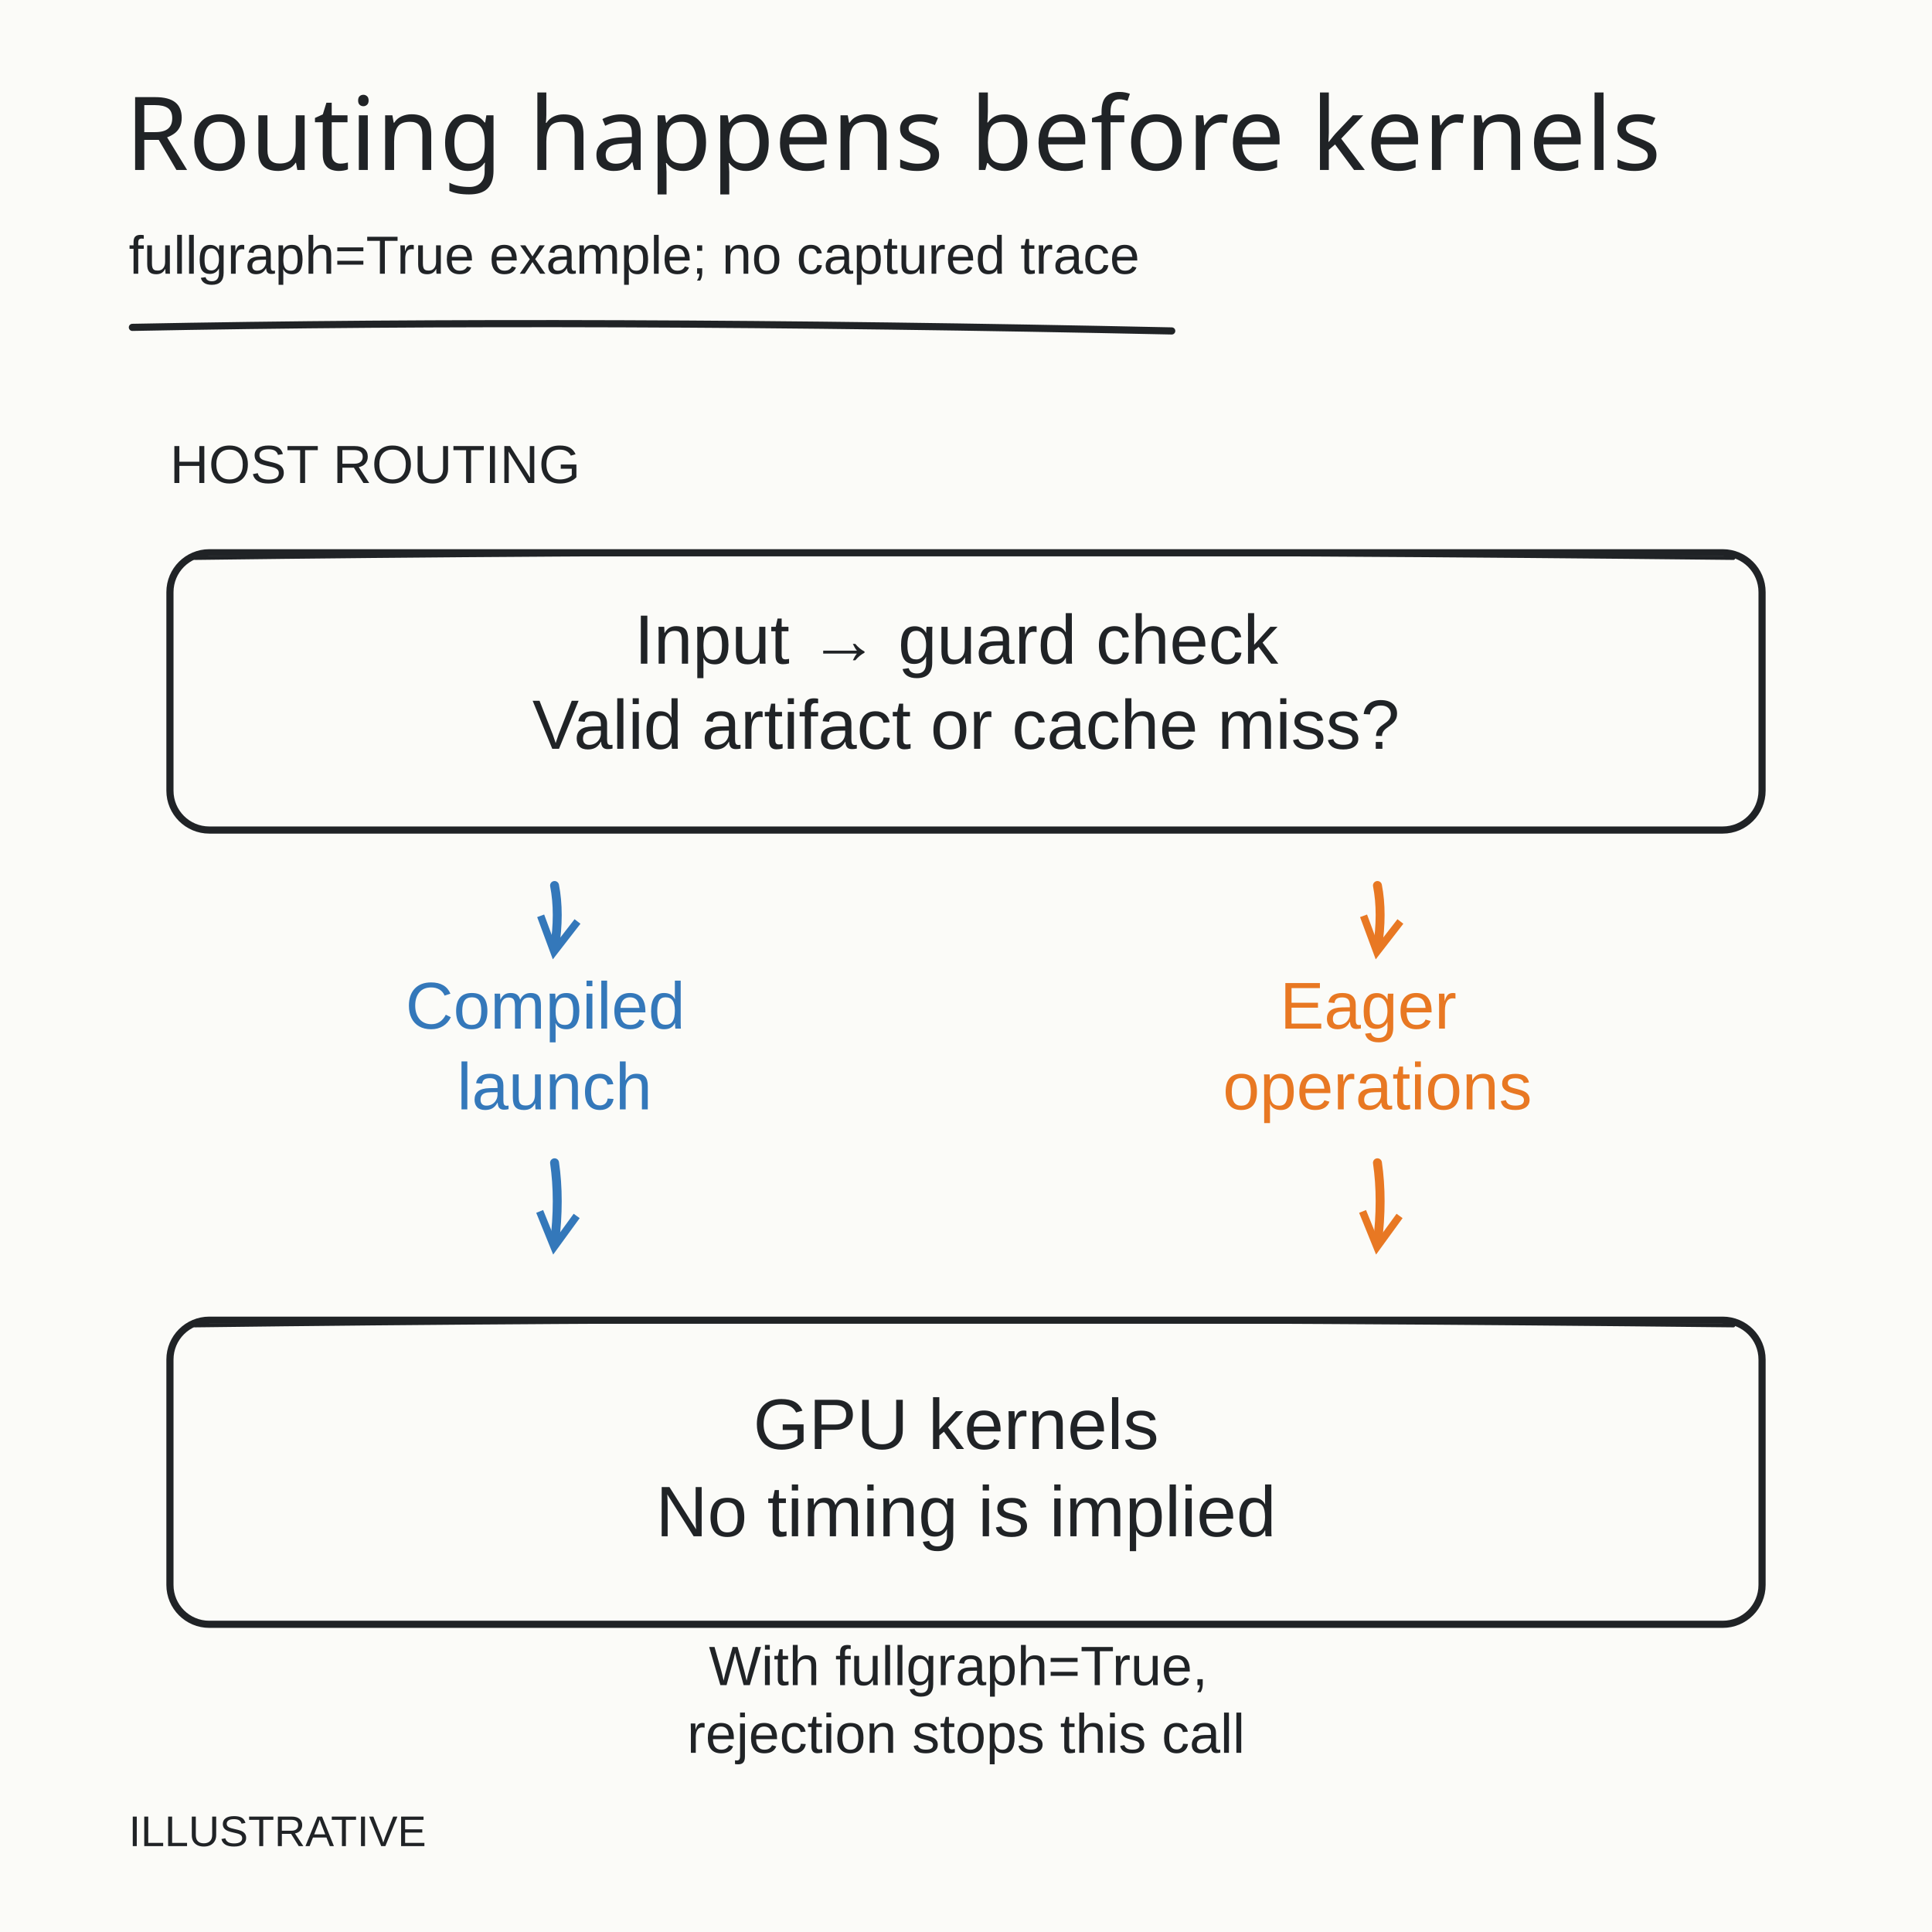
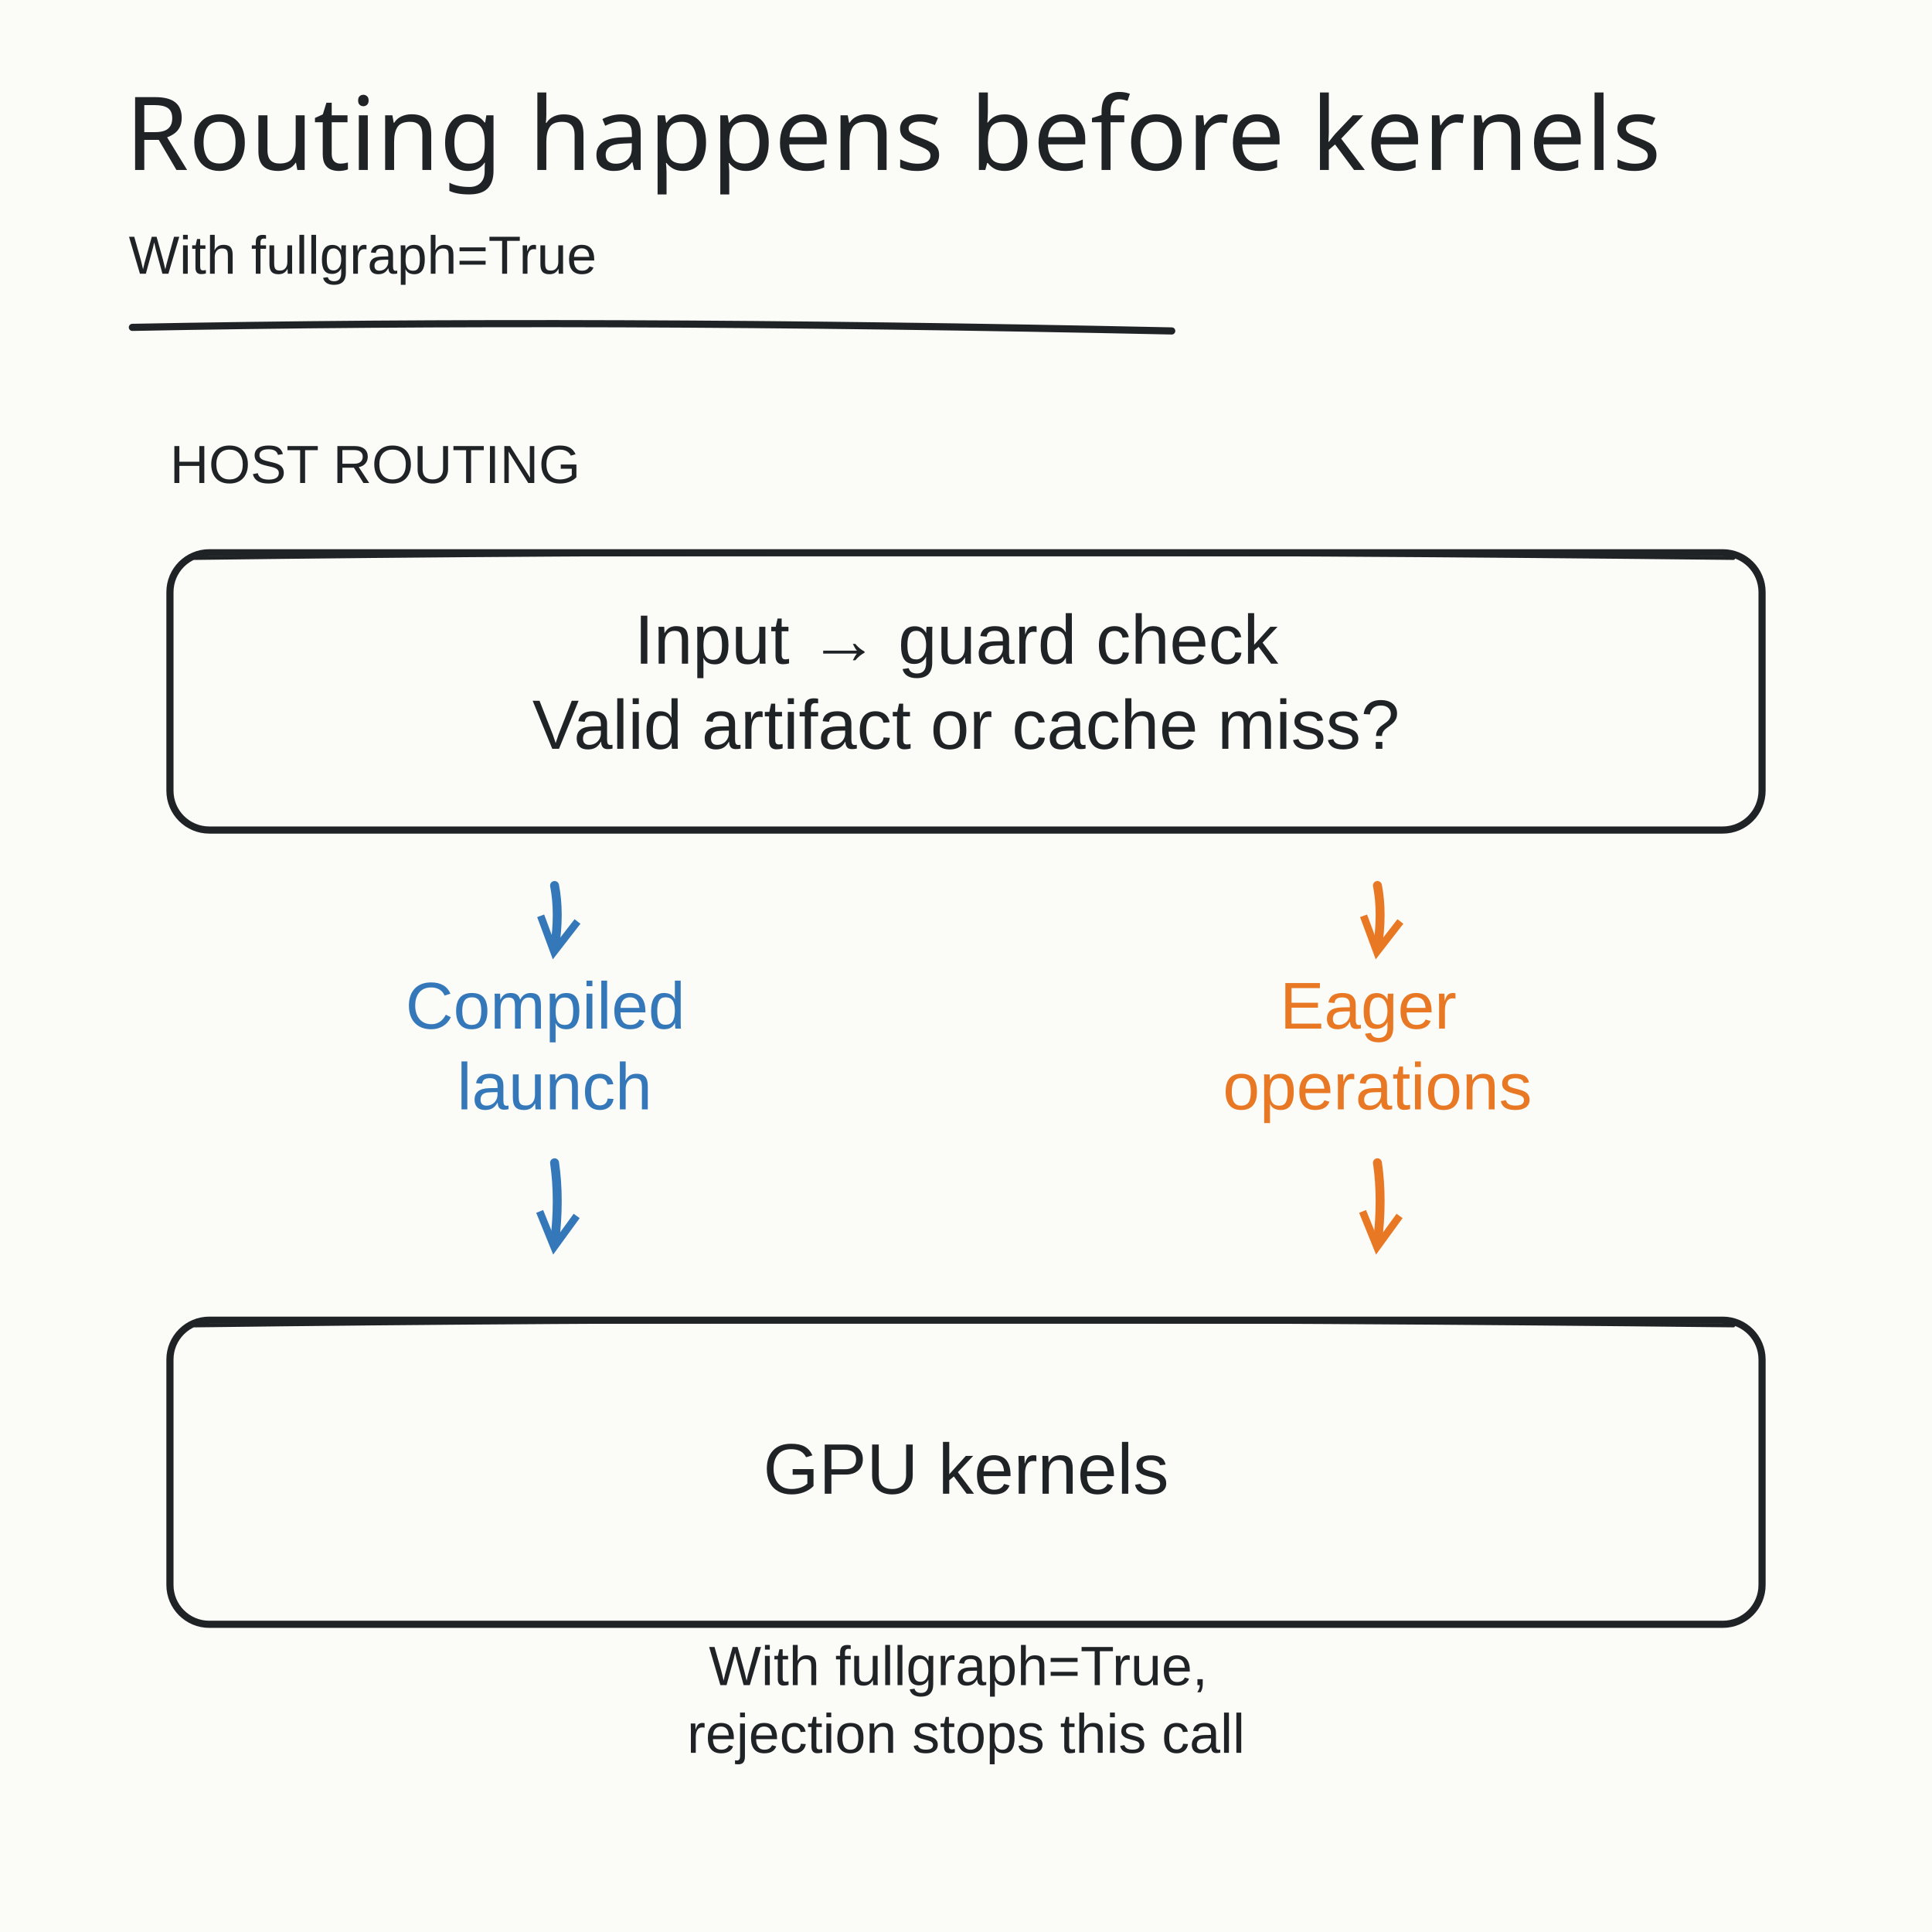
<svg xmlns="http://www.w3.org/2000/svg" width="1080" height="1080" viewBox="0 0 1080 1080">
  <rect width="100%" height="100%" fill="#FBFBF8" />
  <defs>
    <marker id="arrow" viewBox="0 0 12 12" refX="9" refY="6" markerWidth="5" markerHeight="5" orient="auto">
      <path d="M1 1 L10 6 L1 11" fill="none" stroke="context-stroke" stroke-width="2" />
    </marker>
  </defs>
  <text x="70" y="95" font-family="Bradley Hand" font-size="57" fill="#202326" text-anchor="start" font-weight="normal">
    <tspan x="70" dy="0">Routing happens before kernels</tspan>
  </text>
  <text x="72" y="153" font-family="Arial, Helvetica, sans-serif" font-size="30" fill="#202326" text-anchor="start" font-weight="normal">
-     <tspan x="72" dy="0">fullgraph=True example; no captured trace</tspan>
+     <tspan x="72" dy="0">With fullgraph=True</tspan>
  </text>
  <path d="M74 183 Q330 178 655 185" fill="none" stroke="#202326" stroke-width="4" stroke-linecap="round" stroke-linejoin="round" />
  <text x="95" y="270" font-family="Arial, Helvetica, sans-serif" font-size="30" fill="#202326" text-anchor="start" font-weight="normal">
    <tspan x="95" dy="0">HOST ROUTING</tspan>
  </text>
  <rect x="95" y="309" width="890" height="155" rx="22" fill="#FBFBF8" stroke="#202326" stroke-width="4" />
  <path d="M109 312 Q504.4 307 969 312" fill="none" stroke="#202326" stroke-width="2" stroke-linecap="round" stroke-linejoin="round" />
  <text x="540" y="371" font-family="Arial, Helvetica, sans-serif" font-size="39" fill="#202326" text-anchor="middle" font-weight="normal">
    <tspan x="540" dy="0">Input → guard check</tspan>
    <tspan x="540" dy="47.58">Valid artifact or cache miss?</tspan>
  </text>
  <path d="M310 495 Q313.0 510.5 310 530" fill="none" stroke="#3478BA" stroke-width="5" stroke-linecap="round" stroke-linejoin="round" marker-end="url(#arrow)" />
  <text x="310" y="575" font-family="Arial, Helvetica, sans-serif" font-size="37" fill="#3478BA" text-anchor="middle" font-weight="normal">
    <tspan x="310" dy="0">Compiled</tspan>
    <tspan x="310" dy="45.14">launch</tspan>
  </text>
  <path d="M310 650 Q313.0 670.5 310 695" fill="none" stroke="#3478BA" stroke-width="5" stroke-linecap="round" stroke-linejoin="round" marker-end="url(#arrow)" />
  <path d="M770 495 Q773.0 510.5 770 530" fill="none" stroke="#E87823" stroke-width="5" stroke-linecap="round" stroke-linejoin="round" marker-end="url(#arrow)" />
  <text x="770" y="575" font-family="Arial, Helvetica, sans-serif" font-size="37" fill="#E87823" text-anchor="middle" font-weight="normal">
    <tspan x="770" dy="0">Eager</tspan>
    <tspan x="770" dy="45.14">operations</tspan>
  </text>
  <path d="M770 650 Q773.0 670.5 770 695" fill="none" stroke="#E87823" stroke-width="5" stroke-linecap="round" stroke-linejoin="round" marker-end="url(#arrow)" />
  <rect x="95" y="738" width="890" height="170" rx="22" fill="#FBFBF8" stroke="#202326" stroke-width="4" />
  <path d="M109 741 Q504.4 736 969 741" fill="none" stroke="#202326" stroke-width="2" stroke-linecap="round" stroke-linejoin="round" />
-   <text x="540" y="810" font-family="Arial, Helvetica, sans-serif" font-size="40" fill="#202326" text-anchor="middle" font-weight="normal">
+   <text x="540" y="835" font-family="Arial, Helvetica, sans-serif" font-size="40" fill="#202326" text-anchor="middle" font-weight="normal">
    <tspan x="540" dy="0">GPU kernels</tspan>
-     <tspan x="540" dy="48.8">No timing is implied</tspan>
  </text>
  <text x="540" y="942" font-family="Arial, Helvetica, sans-serif" font-size="31" fill="#202326" text-anchor="middle" font-weight="normal">
    <tspan x="540" dy="0">With fullgraph=True,</tspan>
    <tspan x="540" dy="37.82">rejection stops this call</tspan>
  </text>
-   <text x="72" y="1032" font-family="Arial, Helvetica, sans-serif" font-size="24" fill="#202326" text-anchor="start" font-weight="normal">
-     <tspan x="72" dy="0">ILLUSTRATIVE</tspan>
-   </text>
</svg>
